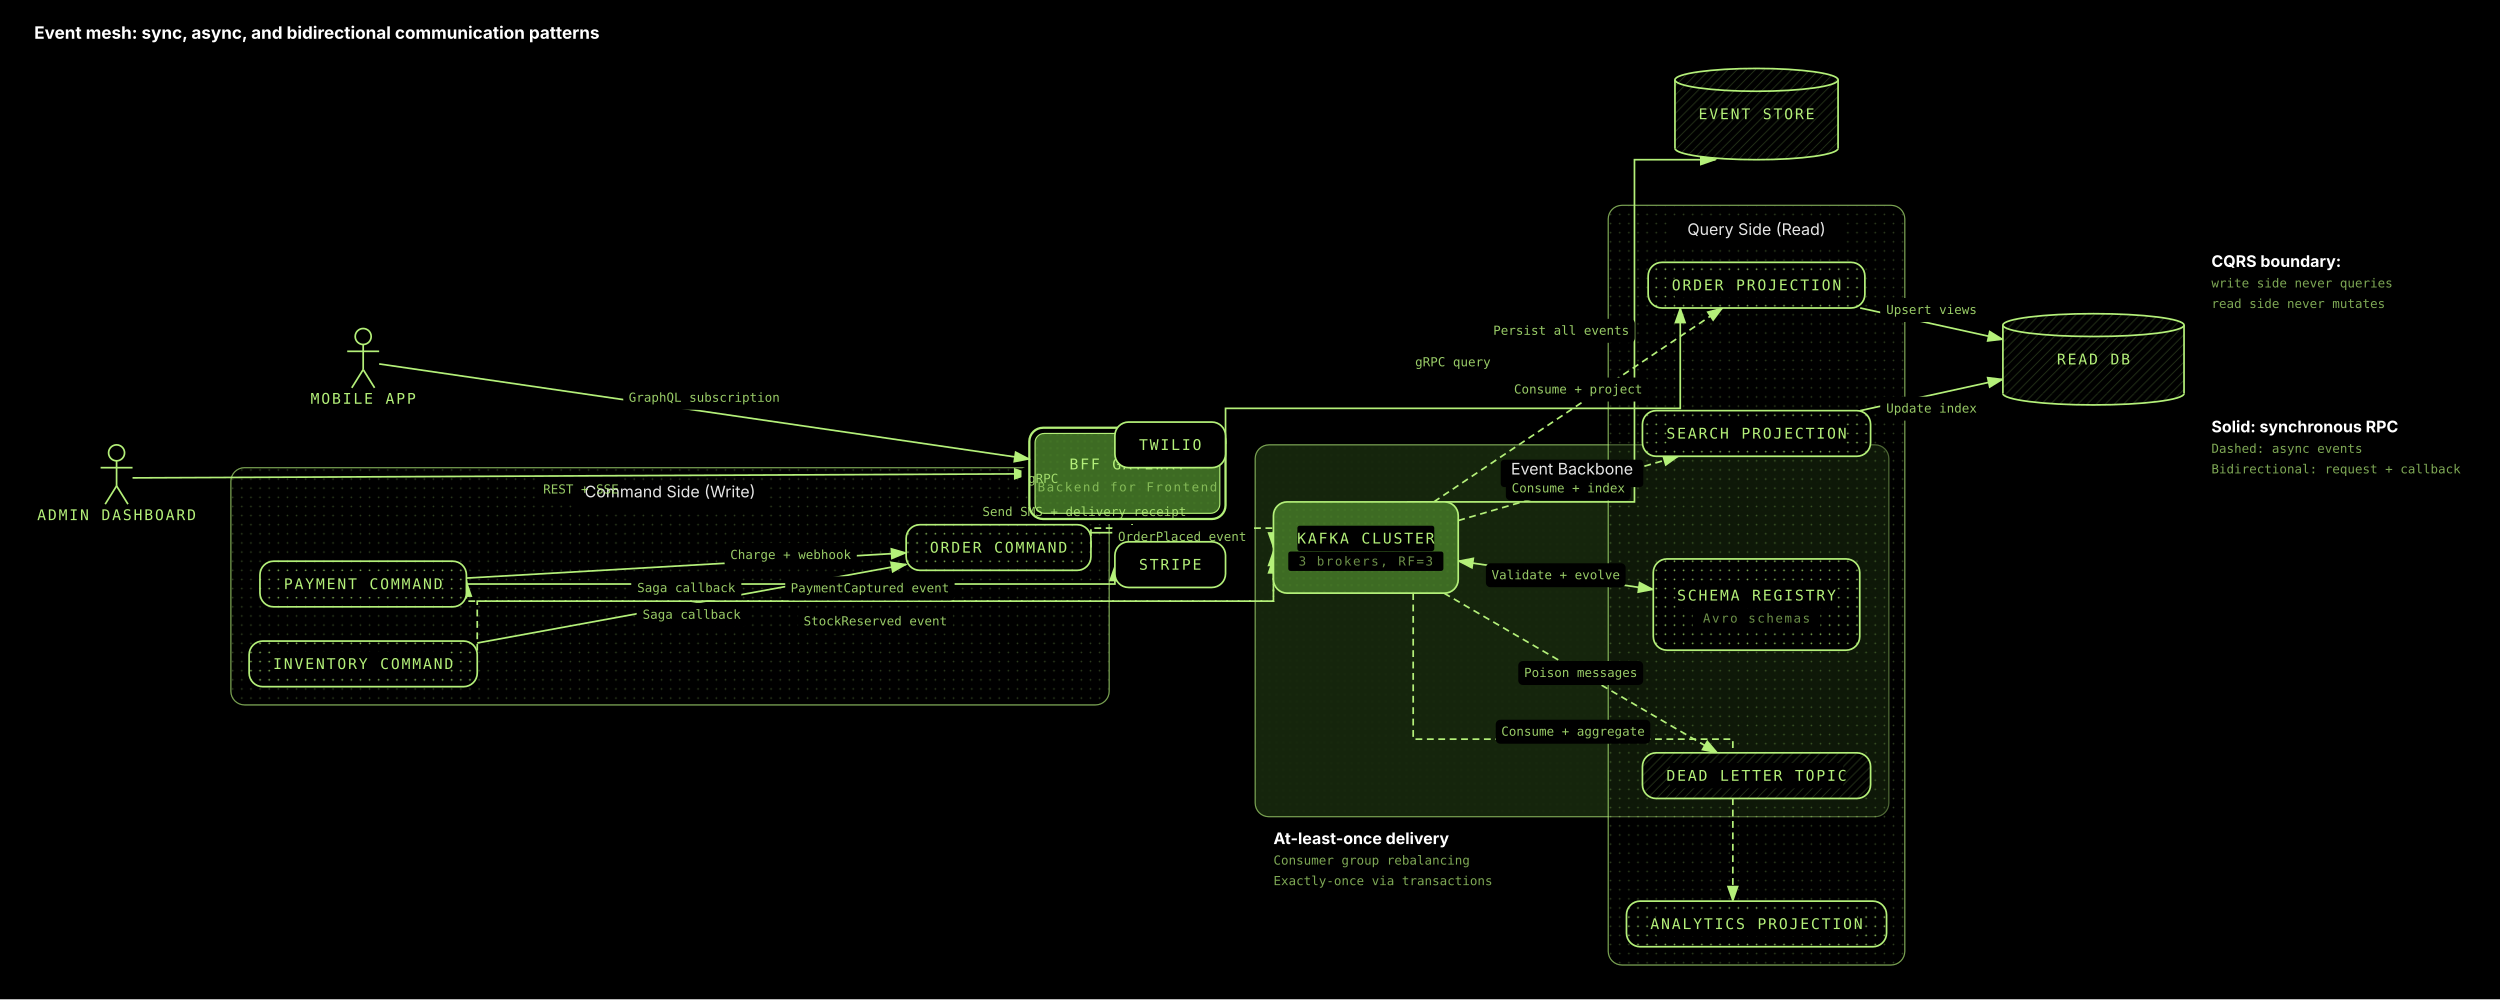
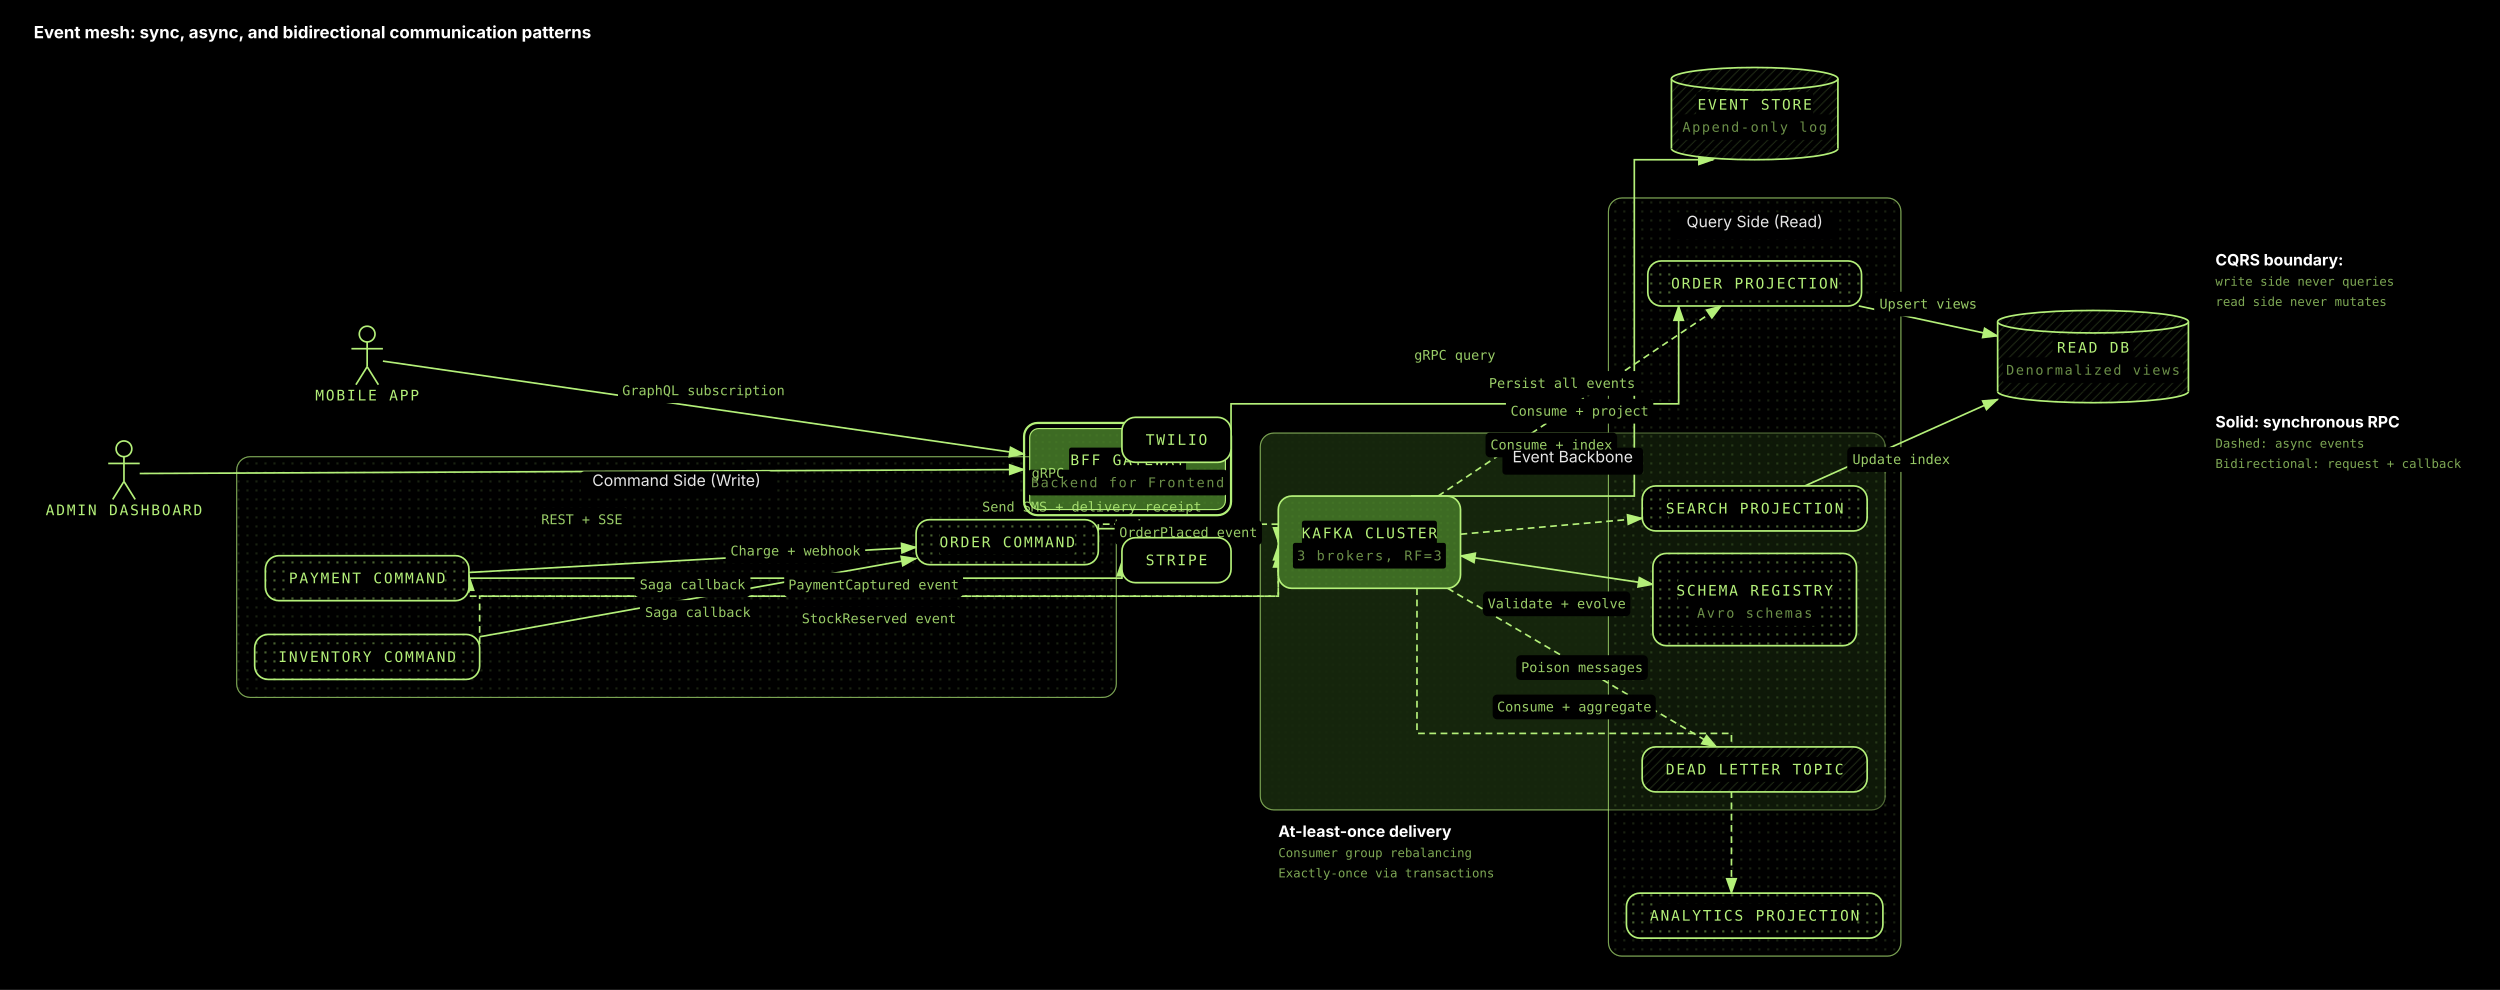
- <svg xmlns="http://www.w3.org/2000/svg" viewBox="0 0 2191.7 876" width="2191.7" height="876">
+ <svg xmlns="http://www.w3.org/2000/svg" viewBox="0 0 2222.5 880" width="2222.5" height="880">
  <defs>
    <pattern id="dotgrid" width="8" height="8" patternUnits="userSpaceOnUse">
      <rect width="8" height="8" fill="#000000" />
      <circle cx="4" cy="4" r="0.8" fill="#b4f079" opacity="0.7" />
    </pattern>
    <pattern id="crosshatch" width="8" height="8" patternUnits="userSpaceOnUse">
      <rect width="8" height="8" fill="#000000" />
      <path d="M0 8L8 0M-1 1L1 -1M7 9L9 7" stroke="#b4f079" stroke-width="0.8" opacity="0.2" />
    </pattern>
    <pattern id="hero" width="6" height="6" patternUnits="userSpaceOnUse">
      <rect width="6" height="6" fill="#3d6b23" />
      <circle cx="3" cy="3" r="0.6" fill="#5a9a35" opacity="0.5" />
    </pattern>
    <marker id="arrowhead" markerWidth="10" markerHeight="7" refX="9" refY="3.5" orient="auto" markerUnits="strokeWidth">
      <polygon points="0 0, 10 3.5, 0 7" fill="#b4f079" />
    </marker>
    <marker id="arrowhead-reverse" markerWidth="10" markerHeight="7" refX="1" refY="3.5" orient="auto" markerUnits="strokeWidth">
      <polygon points="10 0, 0 3.5, 10 7" fill="#b4f079" />
    </marker>
  </defs>
  <rect width="100%" height="100%" fill="#000000" />
  <g class="diagram">
    <text x="30" y="34" font-family="'Inter', 'Helvetica Neue', Arial, sans-serif" font-size="15" fill="#ffffff" font-weight="700">Event mesh: sync, async, and bidirectional communication patterns</text>
-     <rect x="202.4" y="410" width="770" height="208" rx="12" fill="url(#dotgrid)" stroke="#b4f079" stroke-width="1" opacity="0.35" />
-     <rect x="202.4" y="410" width="770" height="208" rx="12" fill="none" stroke="#b4f079" stroke-width="1" opacity="0.5" />
-     <rect x="1100.4" y="390" width="555.5" height="326" rx="12" fill="url(#hero)" stroke="#b4f079" stroke-width="1" opacity="0.35" />
-     <rect x="1100.4" y="390" width="555.5" height="326" rx="12" fill="none" stroke="#b4f079" stroke-width="1" opacity="0.5" />
-     <rect x="1409.9" y="180" width="260" height="666" rx="12" fill="url(#dotgrid)" stroke="#b4f079" stroke-width="1" opacity="0.35" />
-     <rect x="1409.9" y="180" width="260" height="666" rx="12" fill="none" stroke="#b4f079" stroke-width="1" opacity="0.5" />
-     <line x1="332.4" y1="319.048" x2="902.4" y2="402.421" stroke="#b4f079" stroke-width="1.5" marker-end="url(#arrowhead)" />
-     <line x1="116.2" y1="418.937" x2="902.4" y2="415.388" stroke="#b4f079" stroke-width="1.5" marker-end="url(#arrowhead)" />
-     <line x1="918.862" y1="455" x2="910.169" y2="460" stroke="#b4f079" stroke-width="1.5" marker-end="url(#arrowhead)" />
-     <polyline points="1074.4,389.27 1074.4,358 1473.052,358 1473.052,270" fill="none" stroke="#b4f079" stroke-width="1.5" marker-end="url(#arrowhead)" />
-     <polyline points="956.4,480 956.4,463 1116.4,463 1116.4,480" fill="none" stroke="#b4f079" stroke-width="1.5" stroke-dasharray="6 4" marker-end="url(#arrowhead)" />
-     <polyline points="418.4,570.396 418.4,527 1116.4,527 1116.4,489.399" fill="none" stroke="#b4f079" stroke-width="1.5" stroke-dasharray="6 4" marker-end="url(#arrowhead)" />
-     <polyline points="408.9,508.705 408.9,527 1116.4,527 1116.4,482.949" fill="none" stroke="#b4f079" stroke-width="1.5" stroke-dasharray="6 4" marker-end="url(#arrowhead)" />
-     <line x1="1256.965" y1="440" x2="1510.117" y2="270" stroke="#b4f079" stroke-width="1.5" stroke-dasharray="6 4" marker-end="url(#arrowhead)" />
-     <line x1="1278.4" y1="456.35" x2="1471.4" y2="400" stroke="#b4f079" stroke-width="1.5" stroke-dasharray="6 4" marker-end="url(#arrowhead)" />
-     <polyline points="1238.915,520 1238.915,648 1519.142,648 1519.142,790" fill="none" stroke="#b4f079" stroke-width="1.5" stroke-dasharray="6 4" marker-end="url(#arrowhead)" />
-     <line x1="1265.9" y1="520" x2="1505.65" y2="660" stroke="#b4f079" stroke-width="1.5" stroke-dasharray="6 4" marker-end="url(#arrowhead)" />
-     <polyline points="408.9,509.825 408.9,512 977.4,512 977.4,496.165" fill="none" stroke="#b4f079" stroke-width="1.5" marker-start="url(#arrowhead-reverse)" marker-end="url(#arrowhead)" />
-     <polyline points="908.844,460 908.844,467 992.456,467 992.456,410" fill="none" stroke="#b4f079" stroke-width="1.5" marker-start="url(#arrowhead-reverse)" marker-end="url(#arrowhead)" />
-     <line x1="1278.4" y1="491.825" x2="1449.4" y2="516.788" stroke="#b4f079" stroke-width="1.5" marker-start="url(#arrowhead-reverse)" marker-end="url(#arrowhead)" />
-     <line x1="1630.792" y1="270" x2="1755.9" y2="297.529" stroke="#b4f079" stroke-width="1.5" marker-end="url(#arrowhead)" />
-     <line x1="1630.792" y1="360" x2="1755.9" y2="332.471" stroke="#b4f079" stroke-width="1.5" marker-end="url(#arrowhead)" />
-     <polyline points="1233.453,440 1432.9,440 1432.9,140 1503.847,140" fill="none" stroke="#b4f079" stroke-width="1.5" marker-end="url(#arrowhead)" />
-     <line x1="418.4" y1="563.688" x2="794.4" y2="494.833" stroke="#b4f079" stroke-width="1.5" marker-end="url(#arrowhead)" />
-     <line x1="408.9" y1="506.801" x2="794.4" y2="484.654" stroke="#b4f079" stroke-width="1.5" marker-end="url(#arrowhead)" />
-     <rect x="546.4" y="338.234" width="142" height="21" rx="4" fill="#000000" />
-     <rect x="470.8" y="418.662" width="77" height="21" rx="4" fill="#000000" />
-     <rect x="895.515" y="409.375" width="38" height="21" rx="4" fill="#000000" />
-     <rect x="1235.226" y="307.135" width="77" height="21" rx="4" fill="#000000" />
-     <rect x="975.15" y="460.25" width="122.5" height="21" rx="4" fill="#000000" />
-     <rect x="699.65" y="534.271" width="135.5" height="21" rx="4" fill="#000000" />
-     <rect x="688.4" y="505.271" width="148.5" height="21" rx="4" fill="#000000" />
-     <rect x="1322.291" y="331" width="122.5" height="21" rx="4" fill="#000000" />
-     <rect x="1320.15" y="417.675" width="109.5" height="21" rx="4" fill="#000000" />
-     <rect x="1311.279" y="631" width="135.5" height="21" rx="4" fill="#000000" />
-     <rect x="1331.025" y="579.5" width="109.5" height="21" rx="4" fill="#000000" />
-     <rect x="635.15" y="476.086" width="116" height="21" rx="4" fill="#000000" />
-     <rect x="856.9" y="438.375" width="187.5" height="21" rx="4" fill="#000000" />
-     <rect x="1302.65" y="493.807" width="122.5" height="21" rx="4" fill="#000000" />
-     <rect x="1648.346" y="261.264" width="90" height="21" rx="4" fill="#000000" />
-     <rect x="1648.346" y="347.736" width="90" height="21" rx="4" fill="#000000" />
-     <rect x="1304.15" y="279.5" width="129" height="21" rx="4" fill="#000000" />
-     <rect x="558.15" y="528.494" width="96.5" height="21" rx="4" fill="#000000" />
-     <rect x="553.4" y="505.086" width="96.5" height="21" rx="4" fill="#000000" />
-     <rect x="502.4" y="423" width="170" height="24" fill="#000000" rx="3" />
-     <text x="587.4" y="436" font-family="'Inter', 'Helvetica Neue', Arial, sans-serif" font-size="14" fill="#ffffff" opacity="0.9" text-anchor="middle">Command Side (Write)</text>
-     <rect x="1315.65" y="403" width="125" height="24" fill="#000000" rx="3" />
-     <text x="1378.15" y="416" font-family="'Inter', 'Helvetica Neue', Arial, sans-serif" font-size="14" fill="#ffffff" opacity="0.9" text-anchor="middle">Event Backbone</text>
-     <rect x="1466.15" y="193" width="147.5" height="24" fill="#000000" rx="3" />
-     <text x="1539.9" y="206" font-family="'Inter', 'Helvetica Neue', Arial, sans-serif" font-size="14" fill="#ffffff" opacity="0.9" text-anchor="middle">Query Side (Read)</text>
-     <circle cx="318.4" cy="295" r="7" fill="none" stroke="#b4f079" stroke-width="1.5" />
-     <line x1="318.4" y1="302" x2="318.4" y2="324" stroke="#b4f079" stroke-width="1.5" />
-     <line x1="304.4" y1="308" x2="332.4" y2="308" stroke="#b4f079" stroke-width="1.5" />
-     <line x1="318.4" y1="324" x2="308.4" y2="340" stroke="#b4f079" stroke-width="1.5" />
-     <line x1="318.4" y1="324" x2="328.4" y2="340" stroke="#b4f079" stroke-width="1.5" />
-     <text x="318.4" y="354" font-family="'JetBrains Mono', 'Fira Code', 'SF Mono', 'Cascadia Code', monospace" font-size="13" fill="#b4f079" text-anchor="middle" letter-spacing="0.12em">MOBILE APP</text>
-     <circle cx="102.2" cy="397" r="7" fill="none" stroke="#b4f079" stroke-width="1.5" />
-     <line x1="102.2" y1="404" x2="102.2" y2="426" stroke="#b4f079" stroke-width="1.5" />
-     <line x1="88.2" y1="410" x2="116.2" y2="410" stroke="#b4f079" stroke-width="1.5" />
-     <line x1="102.2" y1="426" x2="92.2" y2="442" stroke="#b4f079" stroke-width="1.5" />
-     <line x1="102.2" y1="426" x2="112.2" y2="442" stroke="#b4f079" stroke-width="1.5" />
-     <text x="102.2" y="456" font-family="'JetBrains Mono', 'Fira Code', 'SF Mono', 'Cascadia Code', monospace" font-size="13" fill="#b4f079" text-anchor="middle" letter-spacing="0.12em">ADMIN DASHBOARD</text>
-     <rect x="902.4" y="375" width="172" height="80" rx="12" fill="none" stroke="#b4f079" stroke-width="2" />
-     <rect x="907.4" y="380" width="162" height="70" rx="8" fill="url(#hero)" stroke="#b4f079" stroke-width="1" />
-     <text x="988.4" y="407" font-family="'JetBrains Mono', 'Fira Code', 'SF Mono', 'Cascadia Code', monospace" font-size="13" fill="#b4f079" text-anchor="middle" dominant-baseline="central" letter-spacing="0.12em">BFF GATEWAY</text>
-     <text x="988.4" y="427" font-family="'JetBrains Mono', 'Fira Code', 'SF Mono', 'Cascadia Code', monospace" font-size="11" fill="#b4f079" opacity="0.6" text-anchor="middle" dominant-baseline="central" letter-spacing="0.12em">Backend for Frontend</text>
-     <rect x="1468.4" y="70" width="143" height="60" fill="url(#crosshatch)" stroke="none" />
-     <line x1="1468.4" y1="70" x2="1468.4" y2="130" stroke="#b4f079" stroke-width="1.5" />
-     <line x1="1611.4" y1="70" x2="1611.4" y2="130" stroke="#b4f079" stroke-width="1.5" />
-     <ellipse cx="1539.9" cy="70" rx="71.5" ry="10" fill="url(#crosshatch)" stroke="#b4f079" stroke-width="1.5" />
-     <path d="M1468.4,130 A71.5,10 0 0,0 1611.4,130" fill="url(#crosshatch)" stroke="#b4f079" stroke-width="1.5" />
-     <text x="1539.9" y="100" font-family="'JetBrains Mono', 'Fira Code', 'SF Mono', 'Cascadia Code', monospace" font-size="13" fill="#b4f079" text-anchor="middle" dominant-baseline="central" letter-spacing="0.12em">EVENT STORE</text>
-     <rect x="1755.9" y="285" width="158.8" height="60" fill="url(#crosshatch)" stroke="none" />
-     <line x1="1755.9" y1="285" x2="1755.9" y2="345" stroke="#b4f079" stroke-width="1.5" />
-     <line x1="1914.7" y1="285" x2="1914.7" y2="345" stroke="#b4f079" stroke-width="1.5" />
-     <ellipse cx="1835.3" cy="285" rx="79.4" ry="10" fill="url(#crosshatch)" stroke="#b4f079" stroke-width="1.5" />
-     <path d="M1755.9,345 A79.4,10 0 0,0 1914.7,345" fill="url(#crosshatch)" stroke="#b4f079" stroke-width="1.5" />
-     <text x="1835.3" y="315" font-family="'JetBrains Mono', 'Fira Code', 'SF Mono', 'Cascadia Code', monospace" font-size="13" fill="#b4f079" text-anchor="middle" dominant-baseline="central" letter-spacing="0.12em">READ DB</text>
-     <rect x="977.4" y="475" width="97" height="40" rx="12" fill="#000000" stroke="#b4f079" stroke-width="1.5" />
-     <text x="1025.9" y="495" font-family="'JetBrains Mono', 'Fira Code', 'SF Mono', 'Cascadia Code', monospace" font-size="13" fill="#b4f079" text-anchor="middle" dominant-baseline="central" letter-spacing="0.12em">STRIPE</text>
-     <rect x="977.4" y="370" width="97" height="40" rx="12" fill="#000000" stroke="#b4f079" stroke-width="1.5" />
-     <text x="1025.9" y="390" font-family="'JetBrains Mono', 'Fira Code', 'SF Mono', 'Cascadia Code', monospace" font-size="13" fill="#b4f079" text-anchor="middle" dominant-baseline="central" letter-spacing="0.12em">TWILIO</text>
-     <rect x="794.4" y="460" width="162" height="40" rx="12" fill="url(#dotgrid)" stroke="#b4f079" stroke-width="1.5" />
-     <rect x="815.4" y="468.9" width="120" height="22.2" fill="#000000" rx="2" />
-     <text x="875.4" y="480" font-family="'JetBrains Mono', 'Fira Code', 'SF Mono', 'Cascadia Code', monospace" font-size="13" fill="#b4f079" text-anchor="middle" dominant-baseline="central" letter-spacing="0.12em">ORDER COMMAND</text>
-     <rect x="218.4" y="562" width="200" height="40" rx="12" fill="url(#dotgrid)" stroke="#b4f079" stroke-width="1.5" />
-     <rect x="242.4" y="570.9" width="152" height="22.2" fill="#000000" rx="2" />
-     <text x="318.4" y="582" font-family="'JetBrains Mono', 'Fira Code', 'SF Mono', 'Cascadia Code', monospace" font-size="13" fill="#b4f079" text-anchor="middle" dominant-baseline="central" letter-spacing="0.12em">INVENTORY COMMAND</text>
-     <rect x="227.9" y="492" width="181" height="40" rx="12" fill="url(#dotgrid)" stroke="#b4f079" stroke-width="1.5" />
-     <rect x="250.4" y="500.9" width="136" height="22.2" fill="#000000" rx="2" />
-     <text x="318.4" y="512" font-family="'JetBrains Mono', 'Fira Code', 'SF Mono', 'Cascadia Code', monospace" font-size="13" fill="#b4f079" text-anchor="middle" dominant-baseline="central" letter-spacing="0.12em">PAYMENT COMMAND</text>
-     <rect x="1116.4" y="440" width="162" height="80" rx="12" fill="url(#hero)" stroke="#b4f079" stroke-width="1.5" />
-     <rect x="1137.4" y="460.9" width="120" height="22.2" fill="#000000" rx="2" />
-     <text x="1197.4" y="472" font-family="'JetBrains Mono', 'Fira Code', 'SF Mono', 'Cascadia Code', monospace" font-size="13" fill="#b4f079" text-anchor="middle" dominant-baseline="central" letter-spacing="0.12em">KAFKA CLUSTER</text>
-     <rect x="1129.4" y="483.5" width="136" height="17" fill="#000000" rx="2" />
-     <text x="1197.4" y="492" font-family="'JetBrains Mono', 'Fira Code', 'SF Mono', 'Cascadia Code', monospace" font-size="11" fill="#b4f079" opacity="0.6" text-anchor="middle" dominant-baseline="central" letter-spacing="0.12em">3 brokers, RF=3</text>
-     <rect x="1449.4" y="490" width="181" height="80" rx="12" fill="url(#dotgrid)" stroke="#b4f079" stroke-width="1.5" />
-     <rect x="1471.9" y="510.9" width="136" height="22.2" fill="#000000" rx="2" />
-     <text x="1539.9" y="522" font-family="'JetBrains Mono', 'Fira Code', 'SF Mono', 'Cascadia Code', monospace" font-size="13" fill="#b4f079" text-anchor="middle" dominant-baseline="central" letter-spacing="0.12em">SCHEMA REGISTRY</text>
-     <rect x="1483.9" y="533.5" width="112" height="17" fill="#000000" rx="2" />
-     <text x="1539.9" y="542" font-family="'JetBrains Mono', 'Fira Code', 'SF Mono', 'Cascadia Code', monospace" font-size="11" fill="#b4f079" opacity="0.6" text-anchor="middle" dominant-baseline="central" letter-spacing="0.12em">Avro schemas</text>
-     <rect x="1439.9" y="660" width="200" height="40" rx="12" fill="url(#crosshatch)" stroke="#b4f079" stroke-width="1.5" />
-     <rect x="1463.9" y="668.9" width="152" height="22.2" fill="#000000" rx="2" />
-     <text x="1539.9" y="680" font-family="'JetBrains Mono', 'Fira Code', 'SF Mono', 'Cascadia Code', monospace" font-size="13" fill="#b4f079" text-anchor="middle" dominant-baseline="central" letter-spacing="0.12em">DEAD LETTER TOPIC</text>
-     <rect x="1444.9" y="230" width="190" height="40" rx="12" fill="url(#dotgrid)" stroke="#b4f079" stroke-width="1.5" />
-     <rect x="1467.9" y="238.9" width="144" height="22.2" fill="#000000" rx="2" />
-     <text x="1539.9" y="250" font-family="'JetBrains Mono', 'Fira Code', 'SF Mono', 'Cascadia Code', monospace" font-size="13" fill="#b4f079" text-anchor="middle" dominant-baseline="central" letter-spacing="0.12em">ORDER PROJECTION</text>
-     <rect x="1439.9" y="360" width="200" height="40" rx="12" fill="url(#dotgrid)" stroke="#b4f079" stroke-width="1.5" />
-     <rect x="1463.9" y="368.9" width="152" height="22.2" fill="#000000" rx="2" />
-     <text x="1539.9" y="380" font-family="'JetBrains Mono', 'Fira Code', 'SF Mono', 'Cascadia Code', monospace" font-size="13" fill="#b4f079" text-anchor="middle" dominant-baseline="central" letter-spacing="0.12em">SEARCH PROJECTION</text>
-     <rect x="1425.9" y="790" width="228" height="40" rx="12" fill="url(#dotgrid)" stroke="#b4f079" stroke-width="1.5" />
-     <rect x="1451.9" y="798.9" width="176" height="22.2" fill="#000000" rx="2" />
-     <text x="1539.9" y="810" font-family="'JetBrains Mono', 'Fira Code', 'SF Mono', 'Cascadia Code', monospace" font-size="13" fill="#b4f079" text-anchor="middle" dominant-baseline="central" letter-spacing="0.12em">ANALYTICS PROJECTION</text>
-     <text x="617.4" y="352.234" font-family="'JetBrains Mono', 'Fira Code', 'SF Mono', 'Cascadia Code', monospace" font-size="11" fill="#b4f079" opacity="0.85" text-anchor="middle">GraphQL subscription</text>
-     <text x="509.3" y="432.662" font-family="'JetBrains Mono', 'Fira Code', 'SF Mono', 'Cascadia Code', monospace" font-size="11" fill="#b4f079" opacity="0.85" text-anchor="middle">REST + SSE</text>
-     <text x="914.515" y="423.375" font-family="'JetBrains Mono', 'Fira Code', 'SF Mono', 'Cascadia Code', monospace" font-size="11" fill="#b4f079" opacity="0.85" text-anchor="middle">gRPC</text>
-     <text x="1273.726" y="321.135" font-family="'JetBrains Mono', 'Fira Code', 'SF Mono', 'Cascadia Code', monospace" font-size="11" fill="#b4f079" opacity="0.85" text-anchor="middle">gRPC query</text>
-     <text x="1036.4" y="474.25" font-family="'JetBrains Mono', 'Fira Code', 'SF Mono', 'Cascadia Code', monospace" font-size="11" fill="#b4f079" opacity="0.85" text-anchor="middle">OrderPlaced event</text>
-     <text x="767.4" y="548.271" font-family="'JetBrains Mono', 'Fira Code', 'SF Mono', 'Cascadia Code', monospace" font-size="11" fill="#b4f079" opacity="0.85" text-anchor="middle">StockReserved event</text>
-     <text x="762.65" y="519.271" font-family="'JetBrains Mono', 'Fira Code', 'SF Mono', 'Cascadia Code', monospace" font-size="11" fill="#b4f079" opacity="0.85" text-anchor="middle">PaymentCaptured event</text>
-     <text x="1383.541" y="345" font-family="'JetBrains Mono', 'Fira Code', 'SF Mono', 'Cascadia Code', monospace" font-size="11" fill="#b4f079" opacity="0.85" text-anchor="middle">Consume + project</text>
-     <text x="1374.9" y="431.675" font-family="'JetBrains Mono', 'Fira Code', 'SF Mono', 'Cascadia Code', monospace" font-size="11" fill="#b4f079" opacity="0.85" text-anchor="middle">Consume + index</text>
-     <text x="1379.029" y="645" font-family="'JetBrains Mono', 'Fira Code', 'SF Mono', 'Cascadia Code', monospace" font-size="11" fill="#b4f079" opacity="0.85" text-anchor="middle">Consume + aggregate</text>
-     <text x="1385.775" y="593.5" font-family="'JetBrains Mono', 'Fira Code', 'SF Mono', 'Cascadia Code', monospace" font-size="11" fill="#b4f079" opacity="0.85" text-anchor="middle">Poison messages</text>
-     <text x="693.15" y="490.086" font-family="'JetBrains Mono', 'Fira Code', 'SF Mono', 'Cascadia Code', monospace" font-size="11" fill="#b4f079" opacity="0.85" text-anchor="middle">Charge + webhook</text>
-     <text x="950.65" y="452.375" font-family="'JetBrains Mono', 'Fira Code', 'SF Mono', 'Cascadia Code', monospace" font-size="11" fill="#b4f079" opacity="0.85" text-anchor="middle">Send SMS + delivery receipt</text>
-     <text x="1363.9" y="507.807" font-family="'JetBrains Mono', 'Fira Code', 'SF Mono', 'Cascadia Code', monospace" font-size="11" fill="#b4f079" opacity="0.85" text-anchor="middle">Validate + evolve</text>
-     <text x="1693.346" y="275.264" font-family="'JetBrains Mono', 'Fira Code', 'SF Mono', 'Cascadia Code', monospace" font-size="11" fill="#b4f079" opacity="0.85" text-anchor="middle">Upsert views</text>
-     <text x="1693.346" y="361.736" font-family="'JetBrains Mono', 'Fira Code', 'SF Mono', 'Cascadia Code', monospace" font-size="11" fill="#b4f079" opacity="0.85" text-anchor="middle">Update index</text>
-     <text x="1368.65" y="293.5" font-family="'JetBrains Mono', 'Fira Code', 'SF Mono', 'Cascadia Code', monospace" font-size="11" fill="#b4f079" opacity="0.85" text-anchor="middle">Persist all events</text>
-     <text x="606.4" y="542.494" font-family="'JetBrains Mono', 'Fira Code', 'SF Mono', 'Cascadia Code', monospace" font-size="11" fill="#b4f079" opacity="0.85" text-anchor="middle">Saga callback</text>
-     <text x="601.65" y="519.086" font-family="'JetBrains Mono', 'Fira Code', 'SF Mono', 'Cascadia Code', monospace" font-size="11" fill="#b4f079" opacity="0.85" text-anchor="middle">Saga callback</text>
-     <text x="1938.7" y="379" font-family="'Inter', 'Helvetica Neue', Arial, sans-serif" font-size="14" fill="#ffffff" font-weight="700">Solid: synchronous RPC</text>
-     <text x="1938.7" y="397" font-family="'JetBrains Mono', 'Fira Code', 'SF Mono', 'Cascadia Code', monospace" font-size="11" fill="#b4f079" opacity="0.7">Dashed: async events</text>
-     <text x="1938.7" y="415" font-family="'JetBrains Mono', 'Fira Code', 'SF Mono', 'Cascadia Code', monospace" font-size="11" fill="#b4f079" opacity="0.7">Bidirectional: request + callback</text>
-     <text x="1116.4" y="740" font-family="'Inter', 'Helvetica Neue', Arial, sans-serif" font-size="14" fill="#ffffff" font-weight="700">At-least-once delivery</text>
-     <text x="1116.4" y="758" font-family="'JetBrains Mono', 'Fira Code', 'SF Mono', 'Cascadia Code', monospace" font-size="11" fill="#b4f079" opacity="0.7">Consumer group rebalancing</text>
-     <text x="1116.4" y="776" font-family="'JetBrains Mono', 'Fira Code', 'SF Mono', 'Cascadia Code', monospace" font-size="11" fill="#b4f079" opacity="0.7">Exactly-once via transactions</text>
-     <text x="1938.7" y="234" font-family="'Inter', 'Helvetica Neue', Arial, sans-serif" font-size="14" fill="#ffffff" font-weight="700">CQRS boundary:</text>
-     <text x="1938.7" y="252" font-family="'JetBrains Mono', 'Fira Code', 'SF Mono', 'Cascadia Code', monospace" font-size="11" fill="#b4f079" opacity="0.7">write side never queries</text>
-     <text x="1938.7" y="270" font-family="'JetBrains Mono', 'Fira Code', 'SF Mono', 'Cascadia Code', monospace" font-size="11" fill="#b4f079" opacity="0.7">read side never mutates</text>
+     <rect x="210.4" y="406" width="782" height="214" rx="12" fill="url(#dotgrid)" stroke="#b4f079" stroke-width="1" opacity="0.35" />
+     <rect x="210.4" y="406" width="782" height="214" rx="12" fill="none" stroke="#b4f079" stroke-width="1" opacity="0.5" />
+     <rect x="1120.4" y="385" width="555.5" height="335" rx="12" fill="url(#hero)" stroke="#b4f079" stroke-width="1" opacity="0.35" />
+     <rect x="1120.4" y="385" width="555.5" height="335" rx="12" fill="none" stroke="#b4f079" stroke-width="1" opacity="0.5" />
+     <rect x="1429.9" y="176" width="260" height="674" rx="12" fill="url(#dotgrid)" stroke="#b4f079" stroke-width="1" opacity="0.35" />
+     <rect x="1429.9" y="176" width="260" height="674" rx="12" fill="none" stroke="#b4f079" stroke-width="1" opacity="0.5" />
+     <line x1="340.4" y1="321.03" x2="910.4" y2="403.663" stroke="#b4f079" stroke-width="1.5" marker-end="url(#arrowhead)" />
+     <line x1="124.2" y1="420.937" x2="910.4" y2="417.412" stroke="#b4f079" stroke-width="1.5" marker-end="url(#arrowhead)" />
+     <line x1="934.908" y1="458" x2="928.323" y2="462" stroke="#b4f079" stroke-width="1.5" marker-end="url(#arrowhead)" />
+     <polyline points="1094.4,389.771 1094.4,359 1492.324,359 1492.324,272" fill="none" stroke="#b4f079" stroke-width="1.5" marker-end="url(#arrowhead)" />
+     <polyline points="976.4,482 976.4,466 1136.4,466 1136.4,482" fill="none" stroke="#b4f079" stroke-width="1.5" stroke-dasharray="6 4" marker-end="url(#arrowhead)" />
+     <polyline points="426.4,572.552 426.4,530 1136.4,530 1136.4,491.273" fill="none" stroke="#b4f079" stroke-width="1.5" stroke-dasharray="6 4" marker-end="url(#arrowhead)" />
+     <polyline points="416.9,510.75 416.9,530 1136.4,530 1136.4,484.909" fill="none" stroke="#b4f079" stroke-width="1.5" stroke-dasharray="6 4" marker-end="url(#arrowhead)" />
+     <line x1="1278.454" y1="441" x2="1530.117" y2="272" stroke="#b4f079" stroke-width="1.5" stroke-dasharray="6 4" marker-end="url(#arrowhead)" />
+     <line x1="1298.4" y1="474.905" x2="1459.9" y2="460.759" stroke="#b4f079" stroke-width="1.5" stroke-dasharray="6 4" marker-end="url(#arrowhead)" />
+     <polyline points="1259.697,523 1259.697,652 1539.267,652 1539.267,794" fill="none" stroke="#b4f079" stroke-width="1.5" stroke-dasharray="6 4" marker-end="url(#arrowhead)" />
+     <line x1="1286.917" y1="523" x2="1525.989" y2="664" stroke="#b4f079" stroke-width="1.5" stroke-dasharray="6 4" marker-end="url(#arrowhead)" />
+     <polyline points="416.9,511.987 416.9,514 997.4,514 997.4,499.079" fill="none" stroke="#b4f079" stroke-width="1.5" marker-start="url(#arrowhead-reverse)" marker-end="url(#arrowhead)" />
+     <polyline points="928.477,462 928.477,470 1012.823,470 1012.823,411" fill="none" stroke="#b4f079" stroke-width="1.5" marker-start="url(#arrowhead-reverse)" marker-end="url(#arrowhead)" />
+     <line x1="1298.4" y1="494.061" x2="1469.4" y2="519.524" stroke="#b4f079" stroke-width="1.5" marker-start="url(#arrowhead-reverse)" marker-end="url(#arrowhead)" />
+     <line x1="1652.454" y1="272" x2="1775.9" y2="298.676" stroke="#b4f079" stroke-width="1.5" marker-end="url(#arrowhead)" />
+     <line x1="1604.463" y1="432" x2="1775.9" y2="355.059" stroke="#b4f079" stroke-width="1.5" marker-end="url(#arrowhead)" />
+     <polyline points="1254.257,441 1452.9,441 1452.9,142 1523.043,142" fill="none" stroke="#b4f079" stroke-width="1.5" marker-end="url(#arrowhead)" />
+     <line x1="426.4" y1="566.074" x2="814.4" y2="496.52" stroke="#b4f079" stroke-width="1.5" marker-end="url(#arrowhead)" />
+     <line x1="416.9" y1="508.91" x2="814.4" y2="486.555" stroke="#b4f079" stroke-width="1.5" marker-end="url(#arrowhead)" />
+     <rect x="549.4" y="336.346" width="152" height="22" rx="4" fill="#000000" />
+     <rect x="476.3" y="451" width="82" height="22" rx="4" fill="#000000" />
+     <rect x="911.615" y="409.75" width="40" height="22" rx="4" fill="#000000" />
+     <rect x="1252.362" y="304.886" width="82" height="22" rx="4" fill="#000000" />
+     <rect x="990.9" y="462.5" width="131" height="22" rx="4" fill="#000000" />
+     <rect x="708.9" y="539.036" width="145" height="22" rx="4" fill="#000000" />
+     <rect x="697.15" y="509.036" width="159" height="22" rx="4" fill="#000000" />
+     <rect x="1338.786" y="354.562" width="131" height="22" rx="4" fill="#000000" />
+     <rect x="1320.65" y="384.562" width="117" height="22" rx="4" fill="#000000" />
+     <rect x="1326.982" y="617.5" width="145" height="22" rx="4" fill="#000000" />
+     <rect x="1347.953" y="582.5" width="117" height="22" rx="4" fill="#000000" />
+     <rect x="645.15" y="478.858" width="124" height="22" rx="4" fill="#000000" />
+     <rect x="870.15" y="439.75" width="201" height="22" rx="4" fill="#000000" />
+     <rect x="1318.4" y="525.793" width="131" height="22" rx="4" fill="#000000" />
+     <rect x="1666.177" y="259.338" width="96" height="22" rx="4" fill="#000000" />
+     <rect x="1642.181" y="397.529" width="96" height="22" rx="4" fill="#000000" />
+     <rect x="1319.65" y="329.875" width="138" height="22" rx="4" fill="#000000" />
+     <rect x="568.9" y="533.515" width="103" height="22" rx="4" fill="#000000" />
+     <rect x="564.15" y="508.858" width="103" height="22" rx="4" fill="#000000" />
+     <rect x="516.4" y="419" width="170" height="24" fill="#000000" rx="3" />
+     <text x="601.4" y="432" font-family="'Inter', 'Helvetica Neue', Arial, sans-serif" font-size="14" fill="#ffffff" opacity="0.9" text-anchor="middle">Command Side (Write)</text>
+     <rect x="1335.65" y="398" width="125" height="24" fill="#000000" rx="3" />
+     <text x="1398.15" y="411" font-family="'Inter', 'Helvetica Neue', Arial, sans-serif" font-size="14" fill="#ffffff" opacity="0.9" text-anchor="middle">Event Backbone</text>
+     <rect x="1486.15" y="189" width="147.5" height="24" fill="#000000" rx="3" />
+     <text x="1559.9" y="202" font-family="'Inter', 'Helvetica Neue', Arial, sans-serif" font-size="14" fill="#ffffff" opacity="0.9" text-anchor="middle">Query Side (Read)</text>
+     <circle cx="326.4" cy="297" r="7" fill="none" stroke="#b4f079" stroke-width="1.5" />
+     <line x1="326.4" y1="304" x2="326.4" y2="326" stroke="#b4f079" stroke-width="1.5" />
+     <line x1="312.4" y1="310" x2="340.4" y2="310" stroke="#b4f079" stroke-width="1.5" />
+     <line x1="326.4" y1="326" x2="316.4" y2="342" stroke="#b4f079" stroke-width="1.5" />
+     <line x1="326.4" y1="326" x2="336.4" y2="342" stroke="#b4f079" stroke-width="1.5" />
+     <text x="326.4" y="356" font-family="'JetBrains Mono', 'Fira Code', 'SF Mono', 'Cascadia Code', monospace" font-size="13" fill="#b4f079" text-anchor="middle" letter-spacing="0.12em">MOBILE APP</text>
+     <circle cx="110.2" cy="399" r="7" fill="none" stroke="#b4f079" stroke-width="1.5" />
+     <line x1="110.2" y1="406" x2="110.2" y2="428" stroke="#b4f079" stroke-width="1.5" />
+     <line x1="96.2" y1="412" x2="124.2" y2="412" stroke="#b4f079" stroke-width="1.5" />
+     <line x1="110.2" y1="428" x2="100.2" y2="444" stroke="#b4f079" stroke-width="1.5" />
+     <line x1="110.2" y1="428" x2="120.2" y2="444" stroke="#b4f079" stroke-width="1.5" />
+     <text x="110.2" y="458" font-family="'JetBrains Mono', 'Fira Code', 'SF Mono', 'Cascadia Code', monospace" font-size="13" fill="#b4f079" text-anchor="middle" letter-spacing="0.12em">ADMIN DASHBOARD</text>
+     <rect x="910.4" y="376" width="184" height="82" rx="12" fill="none" stroke="#b4f079" stroke-width="2" />
+     <rect x="915.4" y="381" width="174" height="72" rx="8" fill="url(#hero)" stroke="#b4f079" stroke-width="1" />
+     <rect x="950.4" y="397.9" width="104" height="22.2" fill="#000000" rx="2" />
+     <text x="1002.4" y="409" font-family="'JetBrains Mono', 'Fira Code', 'SF Mono', 'Cascadia Code', monospace" font-size="13" fill="#b4f079" text-anchor="middle" dominant-baseline="central" letter-spacing="0.12em">BFF GATEWAY</text>
+     <rect x="914.4" y="417.6" width="176" height="22.8" fill="#000000" rx="2" />
+     <text x="1002.4" y="429" font-family="'JetBrains Mono', 'Fira Code', 'SF Mono', 'Cascadia Code', monospace" font-size="12" fill="#b4f079" opacity="0.6" text-anchor="middle" dominant-baseline="central" letter-spacing="0.12em">Backend for Frontend</text>
+     <rect x="1485.9" y="70" width="148" height="62" fill="url(#crosshatch)" stroke="none" />
+     <line x1="1485.9" y1="70" x2="1485.9" y2="132" stroke="#b4f079" stroke-width="1.5" />
+     <line x1="1633.9" y1="70" x2="1633.9" y2="132" stroke="#b4f079" stroke-width="1.5" />
+     <ellipse cx="1559.9" cy="70" rx="74" ry="10" fill="url(#crosshatch)" stroke="#b4f079" stroke-width="1.5" />
+     <path d="M1485.9,132 A74,10 0 0,0 1633.9,132" fill="url(#crosshatch)" stroke="#b4f079" stroke-width="1.5" />
+     <rect x="1507.9" y="81.9" width="104" height="22.2" fill="#000000" rx="2" />
+     <text x="1559.9" y="93" font-family="'JetBrains Mono', 'Fira Code', 'SF Mono', 'Cascadia Code', monospace" font-size="13" fill="#b4f079" text-anchor="middle" dominant-baseline="central" letter-spacing="0.12em">EVENT STORE</text>
+     <rect x="1491.9" y="101.6" width="136" height="22.8" fill="#000000" rx="2" />
+     <text x="1559.9" y="113" font-family="'JetBrains Mono', 'Fira Code', 'SF Mono', 'Cascadia Code', monospace" font-size="12" fill="#b4f079" opacity="0.6" text-anchor="middle" dominant-baseline="central" letter-spacing="0.12em">Append-only log</text>
+     <rect x="1775.9" y="286" width="169.6" height="62" fill="url(#crosshatch)" stroke="none" />
+     <line x1="1775.9" y1="286" x2="1775.9" y2="348" stroke="#b4f079" stroke-width="1.5" />
+     <line x1="1945.5" y1="286" x2="1945.5" y2="348" stroke="#b4f079" stroke-width="1.5" />
+     <ellipse cx="1860.7" cy="286" rx="84.8" ry="10" fill="url(#crosshatch)" stroke="#b4f079" stroke-width="1.5" />
+     <path d="M1775.9,348 A84.8,10 0 0,0 1945.5,348" fill="url(#crosshatch)" stroke="#b4f079" stroke-width="1.5" />
+     <rect x="1824.7" y="297.9" width="72" height="22.2" fill="#000000" rx="2" />
+     <text x="1860.7" y="309" font-family="'JetBrains Mono', 'Fira Code', 'SF Mono', 'Cascadia Code', monospace" font-size="13" fill="#b4f079" text-anchor="middle" dominant-baseline="central" letter-spacing="0.12em">READ DB</text>
+     <rect x="1780.7" y="317.6" width="160" height="22.8" fill="#000000" rx="2" />
+     <text x="1860.7" y="329" font-family="'JetBrains Mono', 'Fira Code', 'SF Mono', 'Cascadia Code', monospace" font-size="12" fill="#b4f079" opacity="0.6" text-anchor="middle" dominant-baseline="central" letter-spacing="0.12em">Denormalized views</text>
+     <rect x="997.4" y="478" width="97" height="40" rx="12" fill="#000000" stroke="#b4f079" stroke-width="1.5" />
+     <text x="1045.9" y="498" font-family="'JetBrains Mono', 'Fira Code', 'SF Mono', 'Cascadia Code', monospace" font-size="13" fill="#b4f079" text-anchor="middle" dominant-baseline="central" letter-spacing="0.12em">STRIPE</text>
+     <rect x="997.4" y="371" width="97" height="40" rx="12" fill="#000000" stroke="#b4f079" stroke-width="1.5" />
+     <text x="1045.9" y="391" font-family="'JetBrains Mono', 'Fira Code', 'SF Mono', 'Cascadia Code', monospace" font-size="13" fill="#b4f079" text-anchor="middle" dominant-baseline="central" letter-spacing="0.12em">TWILIO</text>
+     <rect x="814.4" y="462" width="162" height="40" rx="12" fill="url(#dotgrid)" stroke="#b4f079" stroke-width="1.5" />
+     <rect x="835.4" y="470.9" width="120" height="22.2" fill="#000000" rx="2" />
+     <text x="895.4" y="482" font-family="'JetBrains Mono', 'Fira Code', 'SF Mono', 'Cascadia Code', monospace" font-size="13" fill="#b4f079" text-anchor="middle" dominant-baseline="central" letter-spacing="0.12em">ORDER COMMAND</text>
+     <rect x="226.4" y="564" width="200" height="40" rx="12" fill="url(#dotgrid)" stroke="#b4f079" stroke-width="1.5" />
+     <rect x="250.4" y="572.9" width="152" height="22.2" fill="#000000" rx="2" />
+     <text x="326.4" y="584" font-family="'JetBrains Mono', 'Fira Code', 'SF Mono', 'Cascadia Code', monospace" font-size="13" fill="#b4f079" text-anchor="middle" dominant-baseline="central" letter-spacing="0.12em">INVENTORY COMMAND</text>
+     <rect x="235.9" y="494" width="181" height="40" rx="12" fill="url(#dotgrid)" stroke="#b4f079" stroke-width="1.5" />
+     <rect x="258.4" y="502.9" width="136" height="22.2" fill="#000000" rx="2" />
+     <text x="326.4" y="514" font-family="'JetBrains Mono', 'Fira Code', 'SF Mono', 'Cascadia Code', monospace" font-size="13" fill="#b4f079" text-anchor="middle" dominant-baseline="central" letter-spacing="0.12em">PAYMENT COMMAND</text>
+     <rect x="1136.4" y="441" width="162" height="82" rx="12" fill="url(#hero)" stroke="#b4f079" stroke-width="1.5" />
+     <rect x="1157.4" y="462.9" width="120" height="22.2" fill="#000000" rx="2" />
+     <text x="1217.4" y="474" font-family="'JetBrains Mono', 'Fira Code', 'SF Mono', 'Cascadia Code', monospace" font-size="13" fill="#b4f079" text-anchor="middle" dominant-baseline="central" letter-spacing="0.12em">KAFKA CLUSTER</text>
+     <rect x="1149.4" y="482.6" width="136" height="22.8" fill="#000000" rx="2" />
+     <text x="1217.4" y="494" font-family="'JetBrains Mono', 'Fira Code', 'SF Mono', 'Cascadia Code', monospace" font-size="12" fill="#b4f079" opacity="0.6" text-anchor="middle" dominant-baseline="central" letter-spacing="0.12em">3 brokers, RF=3</text>
+     <rect x="1469.4" y="492" width="181" height="82" rx="12" fill="url(#dotgrid)" stroke="#b4f079" stroke-width="1.5" />
+     <rect x="1491.9" y="513.9" width="136" height="22.2" fill="#000000" rx="2" />
+     <text x="1559.9" y="525" font-family="'JetBrains Mono', 'Fira Code', 'SF Mono', 'Cascadia Code', monospace" font-size="13" fill="#b4f079" text-anchor="middle" dominant-baseline="central" letter-spacing="0.12em">SCHEMA REGISTRY</text>
+     <rect x="1503.9" y="533.6" width="112" height="22.8" fill="#000000" rx="2" />
+     <text x="1559.9" y="545" font-family="'JetBrains Mono', 'Fira Code', 'SF Mono', 'Cascadia Code', monospace" font-size="12" fill="#b4f079" opacity="0.6" text-anchor="middle" dominant-baseline="central" letter-spacing="0.12em">Avro schemas</text>
+     <rect x="1459.9" y="664" width="200" height="40" rx="12" fill="url(#crosshatch)" stroke="#b4f079" stroke-width="1.5" />
+     <rect x="1483.9" y="672.9" width="152" height="22.2" fill="#000000" rx="2" />
+     <text x="1559.9" y="684" font-family="'JetBrains Mono', 'Fira Code', 'SF Mono', 'Cascadia Code', monospace" font-size="13" fill="#b4f079" text-anchor="middle" dominant-baseline="central" letter-spacing="0.12em">DEAD LETTER TOPIC</text>
+     <rect x="1464.9" y="232" width="190" height="40" rx="12" fill="url(#dotgrid)" stroke="#b4f079" stroke-width="1.5" />
+     <rect x="1487.9" y="240.9" width="144" height="22.2" fill="#000000" rx="2" />
+     <text x="1559.9" y="252" font-family="'JetBrains Mono', 'Fira Code', 'SF Mono', 'Cascadia Code', monospace" font-size="13" fill="#b4f079" text-anchor="middle" dominant-baseline="central" letter-spacing="0.12em">ORDER PROJECTION</text>
+     <rect x="1459.9" y="432" width="200" height="40" rx="12" fill="url(#dotgrid)" stroke="#b4f079" stroke-width="1.5" />
+     <rect x="1483.9" y="440.9" width="152" height="22.2" fill="#000000" rx="2" />
+     <text x="1559.9" y="452" font-family="'JetBrains Mono', 'Fira Code', 'SF Mono', 'Cascadia Code', monospace" font-size="13" fill="#b4f079" text-anchor="middle" dominant-baseline="central" letter-spacing="0.12em">SEARCH PROJECTION</text>
+     <rect x="1445.9" y="794" width="228" height="40" rx="12" fill="url(#dotgrid)" stroke="#b4f079" stroke-width="1.5" />
+     <rect x="1471.9" y="802.9" width="176" height="22.2" fill="#000000" rx="2" />
+     <text x="1559.9" y="814" font-family="'JetBrains Mono', 'Fira Code', 'SF Mono', 'Cascadia Code', monospace" font-size="13" fill="#b4f079" text-anchor="middle" dominant-baseline="central" letter-spacing="0.12em">ANALYTICS PROJECTION</text>
+     <text x="625.4" y="351.346" font-family="'JetBrains Mono', 'Fira Code', 'SF Mono', 'Cascadia Code', monospace" font-size="12" fill="#b4f079" opacity="0.85" text-anchor="middle">GraphQL subscription</text>
+     <text x="517.3" y="466" font-family="'JetBrains Mono', 'Fira Code', 'SF Mono', 'Cascadia Code', monospace" font-size="12" fill="#b4f079" opacity="0.85" text-anchor="middle">REST + SSE</text>
+     <text x="931.615" y="424.75" font-family="'JetBrains Mono', 'Fira Code', 'SF Mono', 'Cascadia Code', monospace" font-size="12" fill="#b4f079" opacity="0.85" text-anchor="middle">gRPC</text>
+     <text x="1293.362" y="319.886" font-family="'JetBrains Mono', 'Fira Code', 'SF Mono', 'Cascadia Code', monospace" font-size="12" fill="#b4f079" opacity="0.85" text-anchor="middle">gRPC query</text>
+     <text x="1056.4" y="477.5" font-family="'JetBrains Mono', 'Fira Code', 'SF Mono', 'Cascadia Code', monospace" font-size="12" fill="#b4f079" opacity="0.85" text-anchor="middle">OrderPlaced event</text>
+     <text x="781.4" y="554.036" font-family="'JetBrains Mono', 'Fira Code', 'SF Mono', 'Cascadia Code', monospace" font-size="12" fill="#b4f079" opacity="0.85" text-anchor="middle">StockReserved event</text>
+     <text x="776.65" y="524.036" font-family="'JetBrains Mono', 'Fira Code', 'SF Mono', 'Cascadia Code', monospace" font-size="12" fill="#b4f079" opacity="0.85" text-anchor="middle">PaymentCaptured event</text>
+     <text x="1404.286" y="369.562" font-family="'JetBrains Mono', 'Fira Code', 'SF Mono', 'Cascadia Code', monospace" font-size="12" fill="#b4f079" opacity="0.85" text-anchor="middle">Consume + project</text>
+     <text x="1379.15" y="399.562" font-family="'JetBrains Mono', 'Fira Code', 'SF Mono', 'Cascadia Code', monospace" font-size="12" fill="#b4f079" opacity="0.85" text-anchor="middle">Consume + index</text>
+     <text x="1399.482" y="632.5" font-family="'JetBrains Mono', 'Fira Code', 'SF Mono', 'Cascadia Code', monospace" font-size="12" fill="#b4f079" opacity="0.85" text-anchor="middle">Consume + aggregate</text>
+     <text x="1406.453" y="597.5" font-family="'JetBrains Mono', 'Fira Code', 'SF Mono', 'Cascadia Code', monospace" font-size="12" fill="#b4f079" opacity="0.85" text-anchor="middle">Poison messages</text>
+     <text x="707.15" y="493.858" font-family="'JetBrains Mono', 'Fira Code', 'SF Mono', 'Cascadia Code', monospace" font-size="12" fill="#b4f079" opacity="0.85" text-anchor="middle">Charge + webhook</text>
+     <text x="970.65" y="454.75" font-family="'JetBrains Mono', 'Fira Code', 'SF Mono', 'Cascadia Code', monospace" font-size="12" fill="#b4f079" opacity="0.85" text-anchor="middle">Send SMS + delivery receipt</text>
+     <text x="1383.9" y="540.793" font-family="'JetBrains Mono', 'Fira Code', 'SF Mono', 'Cascadia Code', monospace" font-size="12" fill="#b4f079" opacity="0.85" text-anchor="middle">Validate + evolve</text>
+     <text x="1714.177" y="274.338" font-family="'JetBrains Mono', 'Fira Code', 'SF Mono', 'Cascadia Code', monospace" font-size="12" fill="#b4f079" opacity="0.85" text-anchor="middle">Upsert views</text>
+     <text x="1690.181" y="412.529" font-family="'JetBrains Mono', 'Fira Code', 'SF Mono', 'Cascadia Code', monospace" font-size="12" fill="#b4f079" opacity="0.85" text-anchor="middle">Update index</text>
+     <text x="1388.65" y="344.875" font-family="'JetBrains Mono', 'Fira Code', 'SF Mono', 'Cascadia Code', monospace" font-size="12" fill="#b4f079" opacity="0.85" text-anchor="middle">Persist all events</text>
+     <text x="620.4" y="548.515" font-family="'JetBrains Mono', 'Fira Code', 'SF Mono', 'Cascadia Code', monospace" font-size="12" fill="#b4f079" opacity="0.85" text-anchor="middle">Saga callback</text>
+     <text x="615.65" y="523.858" font-family="'JetBrains Mono', 'Fira Code', 'SF Mono', 'Cascadia Code', monospace" font-size="12" fill="#b4f079" opacity="0.85" text-anchor="middle">Saga callback</text>
+     <text x="1969.5" y="380" font-family="'Inter', 'Helvetica Neue', Arial, sans-serif" font-size="14" fill="#ffffff" font-weight="700">Solid: synchronous RPC</text>
+     <text x="1969.5" y="398" font-family="'JetBrains Mono', 'Fira Code', 'SF Mono', 'Cascadia Code', monospace" font-size="11" fill="#b4f079" opacity="0.7">Dashed: async events</text>
+     <text x="1969.5" y="416" font-family="'JetBrains Mono', 'Fira Code', 'SF Mono', 'Cascadia Code', monospace" font-size="11" fill="#b4f079" opacity="0.7">Bidirectional: request + callback</text>
+     <text x="1136.4" y="744" font-family="'Inter', 'Helvetica Neue', Arial, sans-serif" font-size="14" fill="#ffffff" font-weight="700">At-least-once delivery</text>
+     <text x="1136.4" y="762" font-family="'JetBrains Mono', 'Fira Code', 'SF Mono', 'Cascadia Code', monospace" font-size="11" fill="#b4f079" opacity="0.7">Consumer group rebalancing</text>
+     <text x="1136.4" y="780" font-family="'JetBrains Mono', 'Fira Code', 'SF Mono', 'Cascadia Code', monospace" font-size="11" fill="#b4f079" opacity="0.7">Exactly-once via transactions</text>
+     <text x="1969.5" y="236" font-family="'Inter', 'Helvetica Neue', Arial, sans-serif" font-size="14" fill="#ffffff" font-weight="700">CQRS boundary:</text>
+     <text x="1969.5" y="254" font-family="'JetBrains Mono', 'Fira Code', 'SF Mono', 'Cascadia Code', monospace" font-size="11" fill="#b4f079" opacity="0.7">write side never queries</text>
+     <text x="1969.5" y="272" font-family="'JetBrains Mono', 'Fira Code', 'SF Mono', 'Cascadia Code', monospace" font-size="11" fill="#b4f079" opacity="0.7">read side never mutates</text>
  </g>
</svg>
